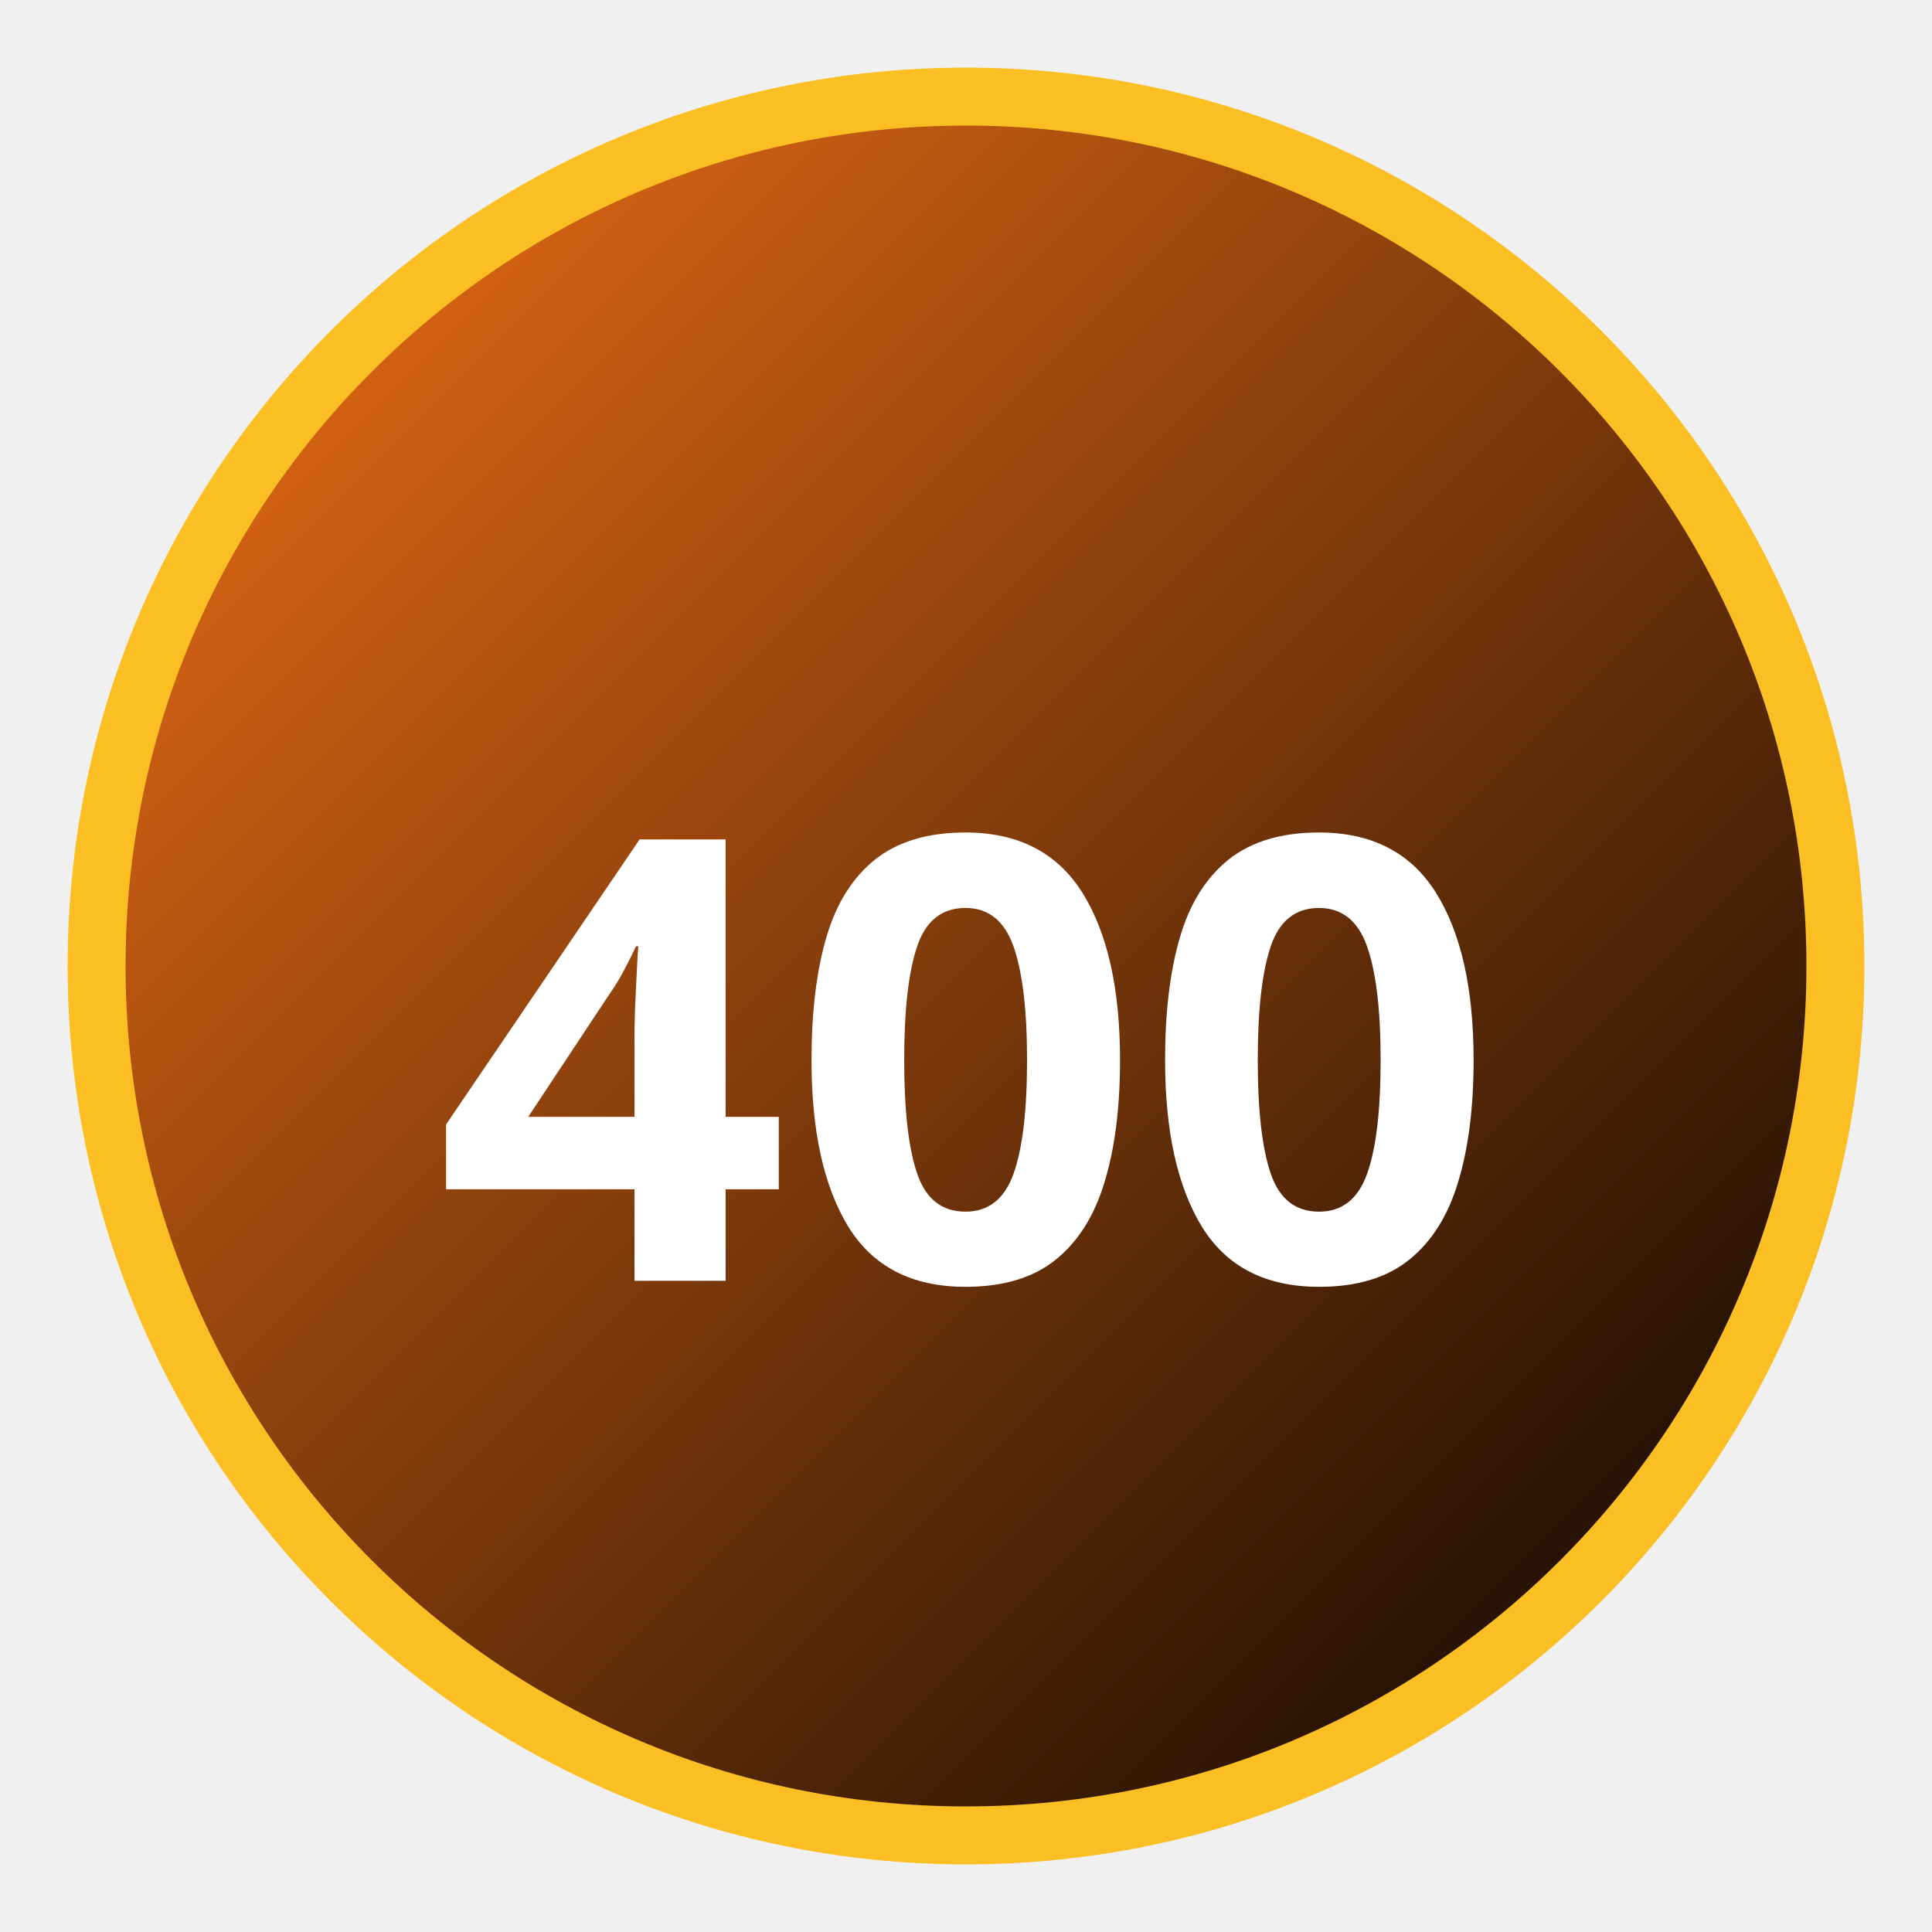
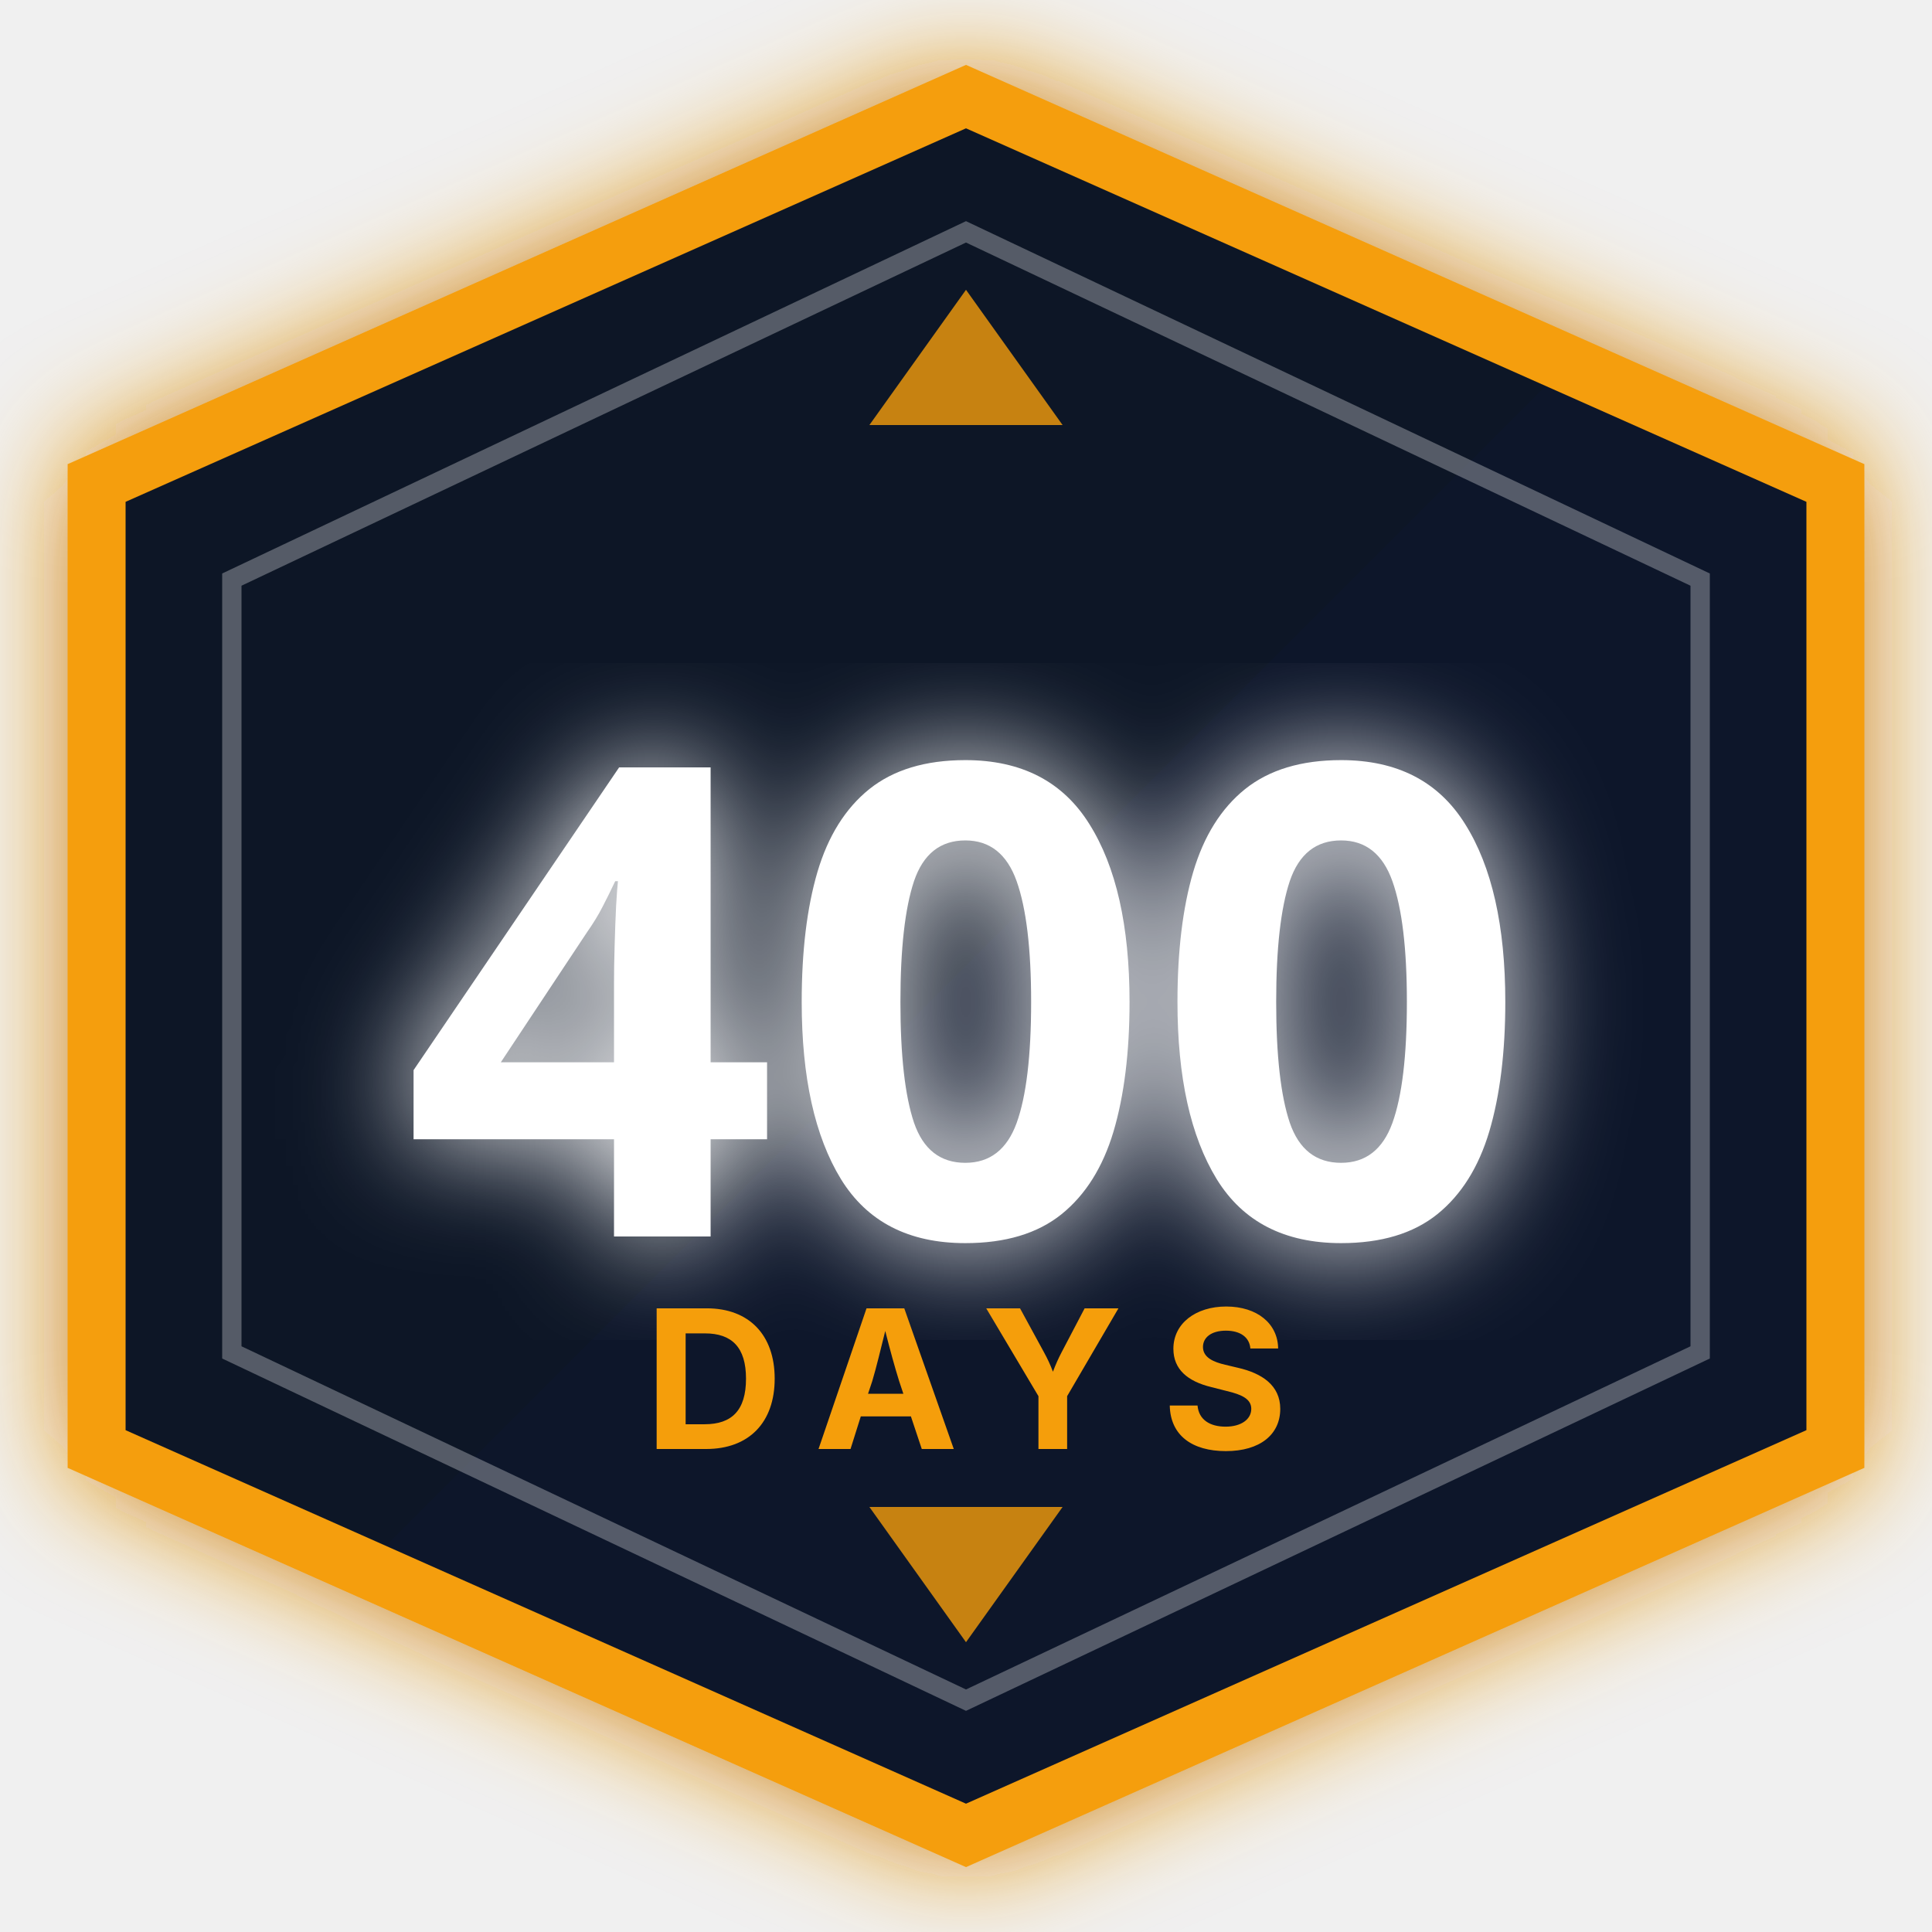
<svg xmlns="http://www.w3.org/2000/svg" viewBox="0 0 100 100">
  <defs>
-     <linearGradient id="grad" x1="0%" y1="0%" x2="100%" y2="100%">
-       <stop offset="0%" style="stop-color:#f97316;stop-opacity:1" />
-       <stop offset="100%" style="stop-color:#000000;stop-opacity:1" />
+     <filter id="glow" x="-20%" y="-20%" width="140%" height="140%">
+       <feGaussianBlur stdDeviation="3" result="blur" />
+       <feMerge>
+         <feMergeNode in="blur" />
+         <feMergeNode in="SourceGraphic" />
+       </feMerge>
+     </filter>
+     <linearGradient id="bg" x1="0%" y1="0%" x2="100%" y2="100%">
+       <stop offset="0%" stop-color="#111827" />
+       <stop offset="100%" stop-color="#0f172a" />
    </linearGradient>
  </defs>
-   <circle cx="50" cy="50" r="45" fill="url(#grad)" stroke="#fbbf24" stroke-width="3" />
-   <text x="50" y="55" font-family="sans-serif" font-size="32" font-weight="bold" fill="#ffffff" text-anchor="middle" dominant-baseline="middle">400</text>
+   <polygon points="50,5 95,25 95,75 50,95 5,75 5,25" fill="url(#bg)" stroke="#f59e0b" stroke-width="3" filter="url(#glow)" />
+   <polygon points="50,12 88,30 88,70 50,88 12,70 12,30" fill="none" stroke="#ffffff" stroke-width="1" opacity="0.3" />
+   <polygon points="50,15 55,22 45,22" fill="#f59e0b" opacity="0.8" />
+   <polygon points="50,85 55,78 45,78" fill="#f59e0b" opacity="0.8" />
+   <text x="50" y="52" font-family="Impact, 'Arial Black', sans-serif" font-size="34" font-weight="900" fill="#ffffff" text-anchor="middle" dominant-baseline="middle" filter="url(#glow)">400</text>
+   <text x="50" y="75" font-family="system-ui, -apple-system, sans-serif" font-size="10" font-weight="bold" fill="#f59e0b" text-anchor="middle" letter-spacing="2">DAYS</text>
</svg>
